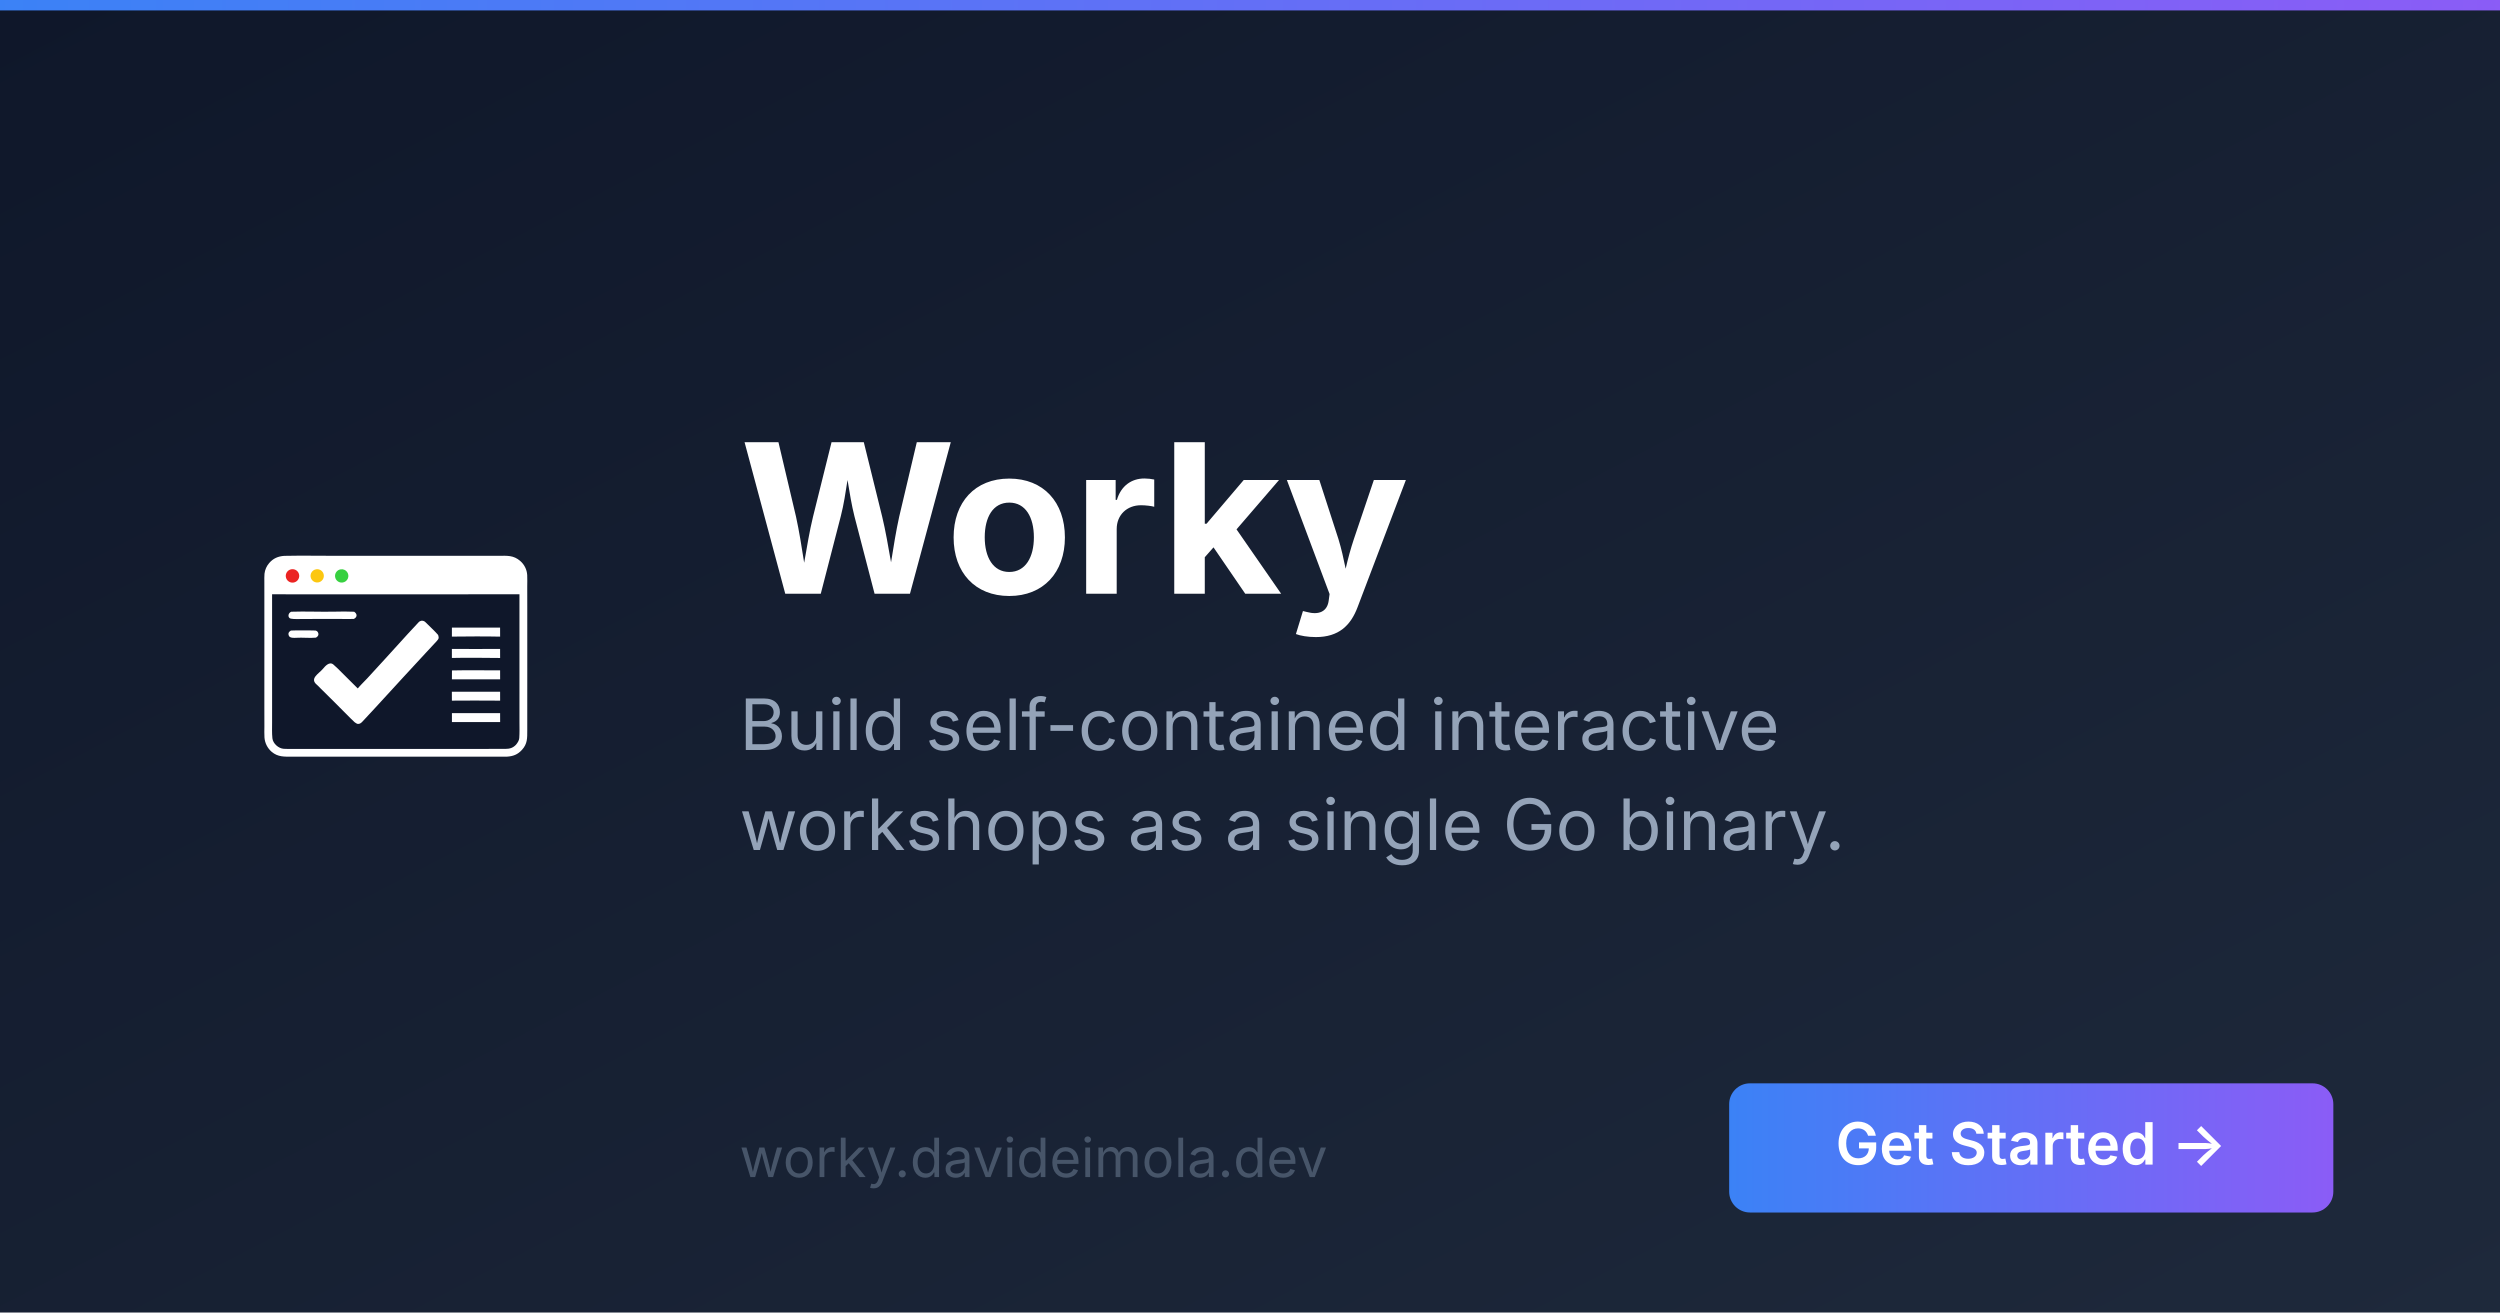
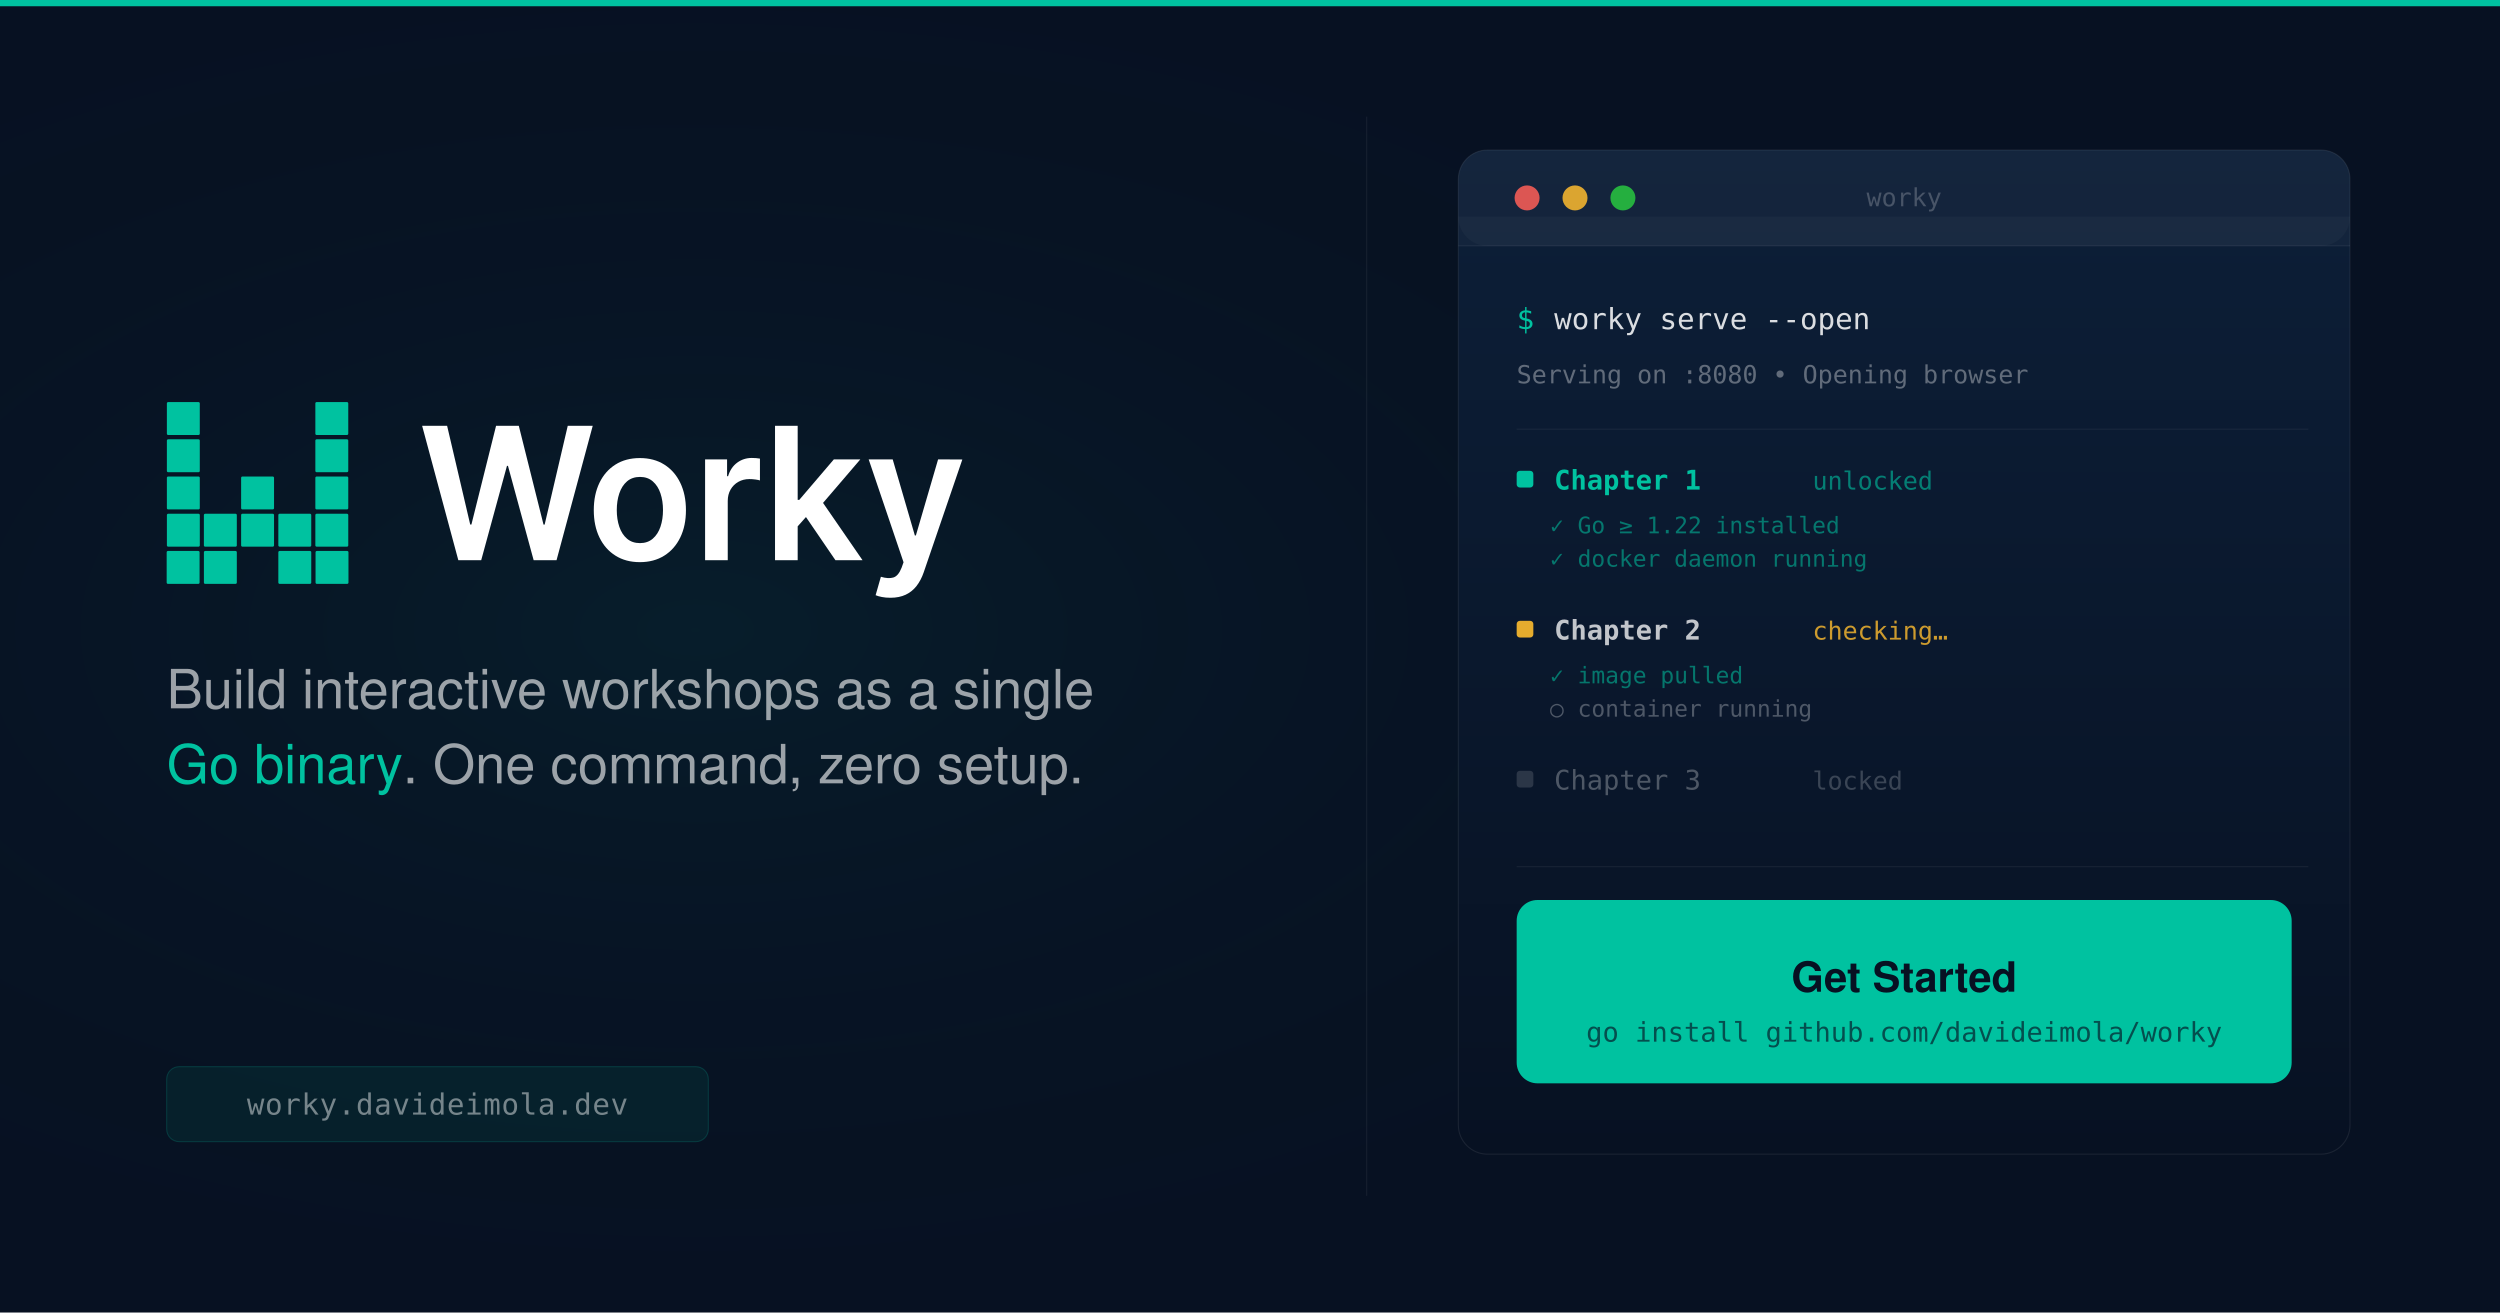
<svg xmlns="http://www.w3.org/2000/svg" width="1200" height="630" viewBox="0 0 1200 630">
  <defs>
-     <linearGradient id="bg" x1="0%" y1="0%" x2="100%" y2="100%">
-       <stop offset="0%" stop-color="#0f172a" />
-       <stop offset="100%" stop-color="#1e293b" />
-     </linearGradient>
-     <linearGradient id="accent" x1="0%" y1="0%" x2="100%" y2="0%">
-       <stop offset="0%" stop-color="#3b82f6" />
-       <stop offset="100%" stop-color="#8b5cf6" />
+     <radialGradient id="glow" cx="28%" cy="48%" r="55%">
+       <stop offset="0%" stop-color="#00C2A0" stop-opacity="0.07" />
+       <stop offset="100%" stop-color="#071122" stop-opacity="0" />
+     </radialGradient>
+     <linearGradient id="card-bg" x1="0%" y1="0%" x2="0%" y2="100%">
+       <stop offset="0%" stop-color="#0D1F38" />
+       <stop offset="100%" stop-color="#071122" />
    </linearGradient>
  </defs>
-   <rect width="1200" height="630" fill="url(#bg)" />
-   <rect x="0" y="0" width="1200" height="5" fill="url(#accent)" />
-   <g transform="translate(80, 205) scale(0.2148438)">
-     <path fill="white" d="M262.63 287.708C299.825 286.916 339.36 287.58 376.706 287.592L590.598 287.64L706.156 287.602L741.691 287.555C760.528 287.539 774.895 285.912 790.086 299.268C799.245 307.215 804.805 318.526 805.504 330.632C805.969 338.134 805.595 348.809 805.581 356.499L805.654 400.208L805.666 544.517L805.626 646.408L805.625 678.001C805.596 694.937 806.16 707.63 793.765 721.188C784.082 731.78 773.926 735.519 759.815 736.362L417.886 736.349L312.243 736.343L280.41 736.362C263.268 736.37 248.611 737.423 234.576 725.484C225.14 717.358 219.347 705.795 218.487 693.372C217.95 686.462 218.339 676.528 218.329 669.291L218.244 623.844L218.277 482.629L218.265 377.993L218.235 345.909C218.234 340.699 217.992 332.641 218.559 327.654C219.554 318.796 223.228 310.451 229.09 303.736C238.13 293.225 249.039 288.652 262.63 287.708Z" />
-     <path fill="#0f172a" d="M235.525 373.516C259.749 373.737 283.974 373.797 308.199 373.698L435.782 373.713L788.199 373.536L788.212 592.787L788.206 658.114C788.24 669.963 788.623 682.945 787.776 694.752C787.376 700.334 783.933 705.51 780.399 709.732C773.295 717.062 766.358 718.922 756.507 718.965C720.389 719.123 684.178 719.056 648.066 719.057L437.523 719.06L319.295 719.071L283.58 719.096C276.28 719.115 268.831 719.272 261.524 718.783C249.794 717.999 237.43 706.96 236.209 695.169C235.044 683.92 235.533 671.184 235.537 659.761L235.556 595.793L235.525 373.516Z" />
-     <path fill="white" d="M569.245 432.591C572.945 432.505 575.637 433.318 578.359 436.053C587.377 445.115 597.253 454.068 605.762 463.56C607.162 465.121 607.623 468.572 607.725 470.56C607.851 473.019 605.063 476.322 603.334 478.219C595.831 486.449 588.071 494.553 580.51 502.748L528.851 558.671L466.003 627.169C456.469 637.502 446.947 647.886 437.271 658.103C434.492 661.036 431.78 663.332 427.332 663.229C425.364 663.183 421.306 660.644 419.851 659.321C413.899 653.91 407.954 647.743 402.265 642.046L367.313 607.068L343.562 583.56C341.504 581.524 338.112 577.744 335.893 575.95C318.364 561.778 339.739 551.278 348.919 540.315C354.116 534.108 363.57 523.063 372.45 530.48C379.006 535.956 385.326 542.545 391.591 548.788L426.903 583.922C432.302 577.351 441.988 567.967 448.186 561.338C461.059 547.429 473.862 533.455 486.595 519.418L538.797 461.993C546.864 453.221 555.004 444.269 563.26 435.673C564.979 433.884 566.898 433.357 569.245 432.591Z" />
-     <path fill="white" d="M278.049 412.538C309.989 411.387 343.228 413.117 375.314 412.367C389.185 412.043 405.225 411.8 418.879 412.544C426.149 417.348 426.188 424.677 418.16 428.615C410.312 429.027 399.772 428.705 391.751 428.698L341.05 428.671L305.319 428.739C297.285 428.776 284.965 429.479 277.503 428.017C270.344 426.616 270.16 416.354 278.049 412.538Z" />
-     <path fill="white" d="M637.21 495.607C673.117 495.846 709.025 495.842 744.931 495.596C745.041 502.294 744.983 509.163 745.005 515.876C710.254 515.629 671.802 514.965 637.222 515.813C637.063 509.205 637.186 502.245 637.21 495.607Z" />
-     <path fill="white" d="M637.308 639.054L744.967 639.039L745.047 658.995L637.341 659.008L637.308 639.054Z" />
-     <path fill="white" d="M637.285 448.005L744.915 447.935C745.022 454.635 744.975 461.469 744.997 468.18C710.55 467.413 671.789 467.706 637.238 468.112L637.285 448.005Z" />
-     <path fill="white" d="M637.395 543.704C672.293 542.851 709.843 543.574 744.972 543.538L745.012 563.616L637.304 563.539C637.258 556.927 637.288 550.315 637.395 543.704Z" />
-     <path fill="white" d="M645.125 591.249L744.953 591.303L745.028 611.252L738.792 611.187C705.223 611.134 670.745 610.674 637.247 611.183L637.162 591.31L645.125 591.249Z" />
-     <path fill="white" d="M277.517 454.585C284.92 454.034 293.063 454.36 300.596 454.303C310.956 454.225 321.706 454.068 332.056 454.527C334.098 454.618 336.729 456.318 337.713 458.093C340.761 463.593 338.344 467.537 333.636 470.427C320.216 471.894 303.124 469.799 289.439 470.766C284.886 471.088 275.764 471.455 273.384 466.878C270.553 461.431 272.513 457.568 277.517 454.585Z" />
-     <path fill="#EB2322" d="M279.401 317.535C287.647 316.584 295.106 322.487 296.074 330.731C297.042 338.974 291.154 346.445 282.913 347.43C274.648 348.418 267.151 342.509 266.18 334.242C265.209 325.975 271.133 318.49 279.401 317.535Z" />
-     <path fill="#FCC710" d="M334.401 317.618C342.436 316.591 349.815 322.18 351.002 330.192C352.19 338.205 346.748 345.694 338.761 347.04C333.451 347.935 328.072 345.89 324.698 341.694C321.323 337.498 320.48 331.806 322.493 326.812C324.506 321.818 329.06 318.302 334.401 317.618Z" />
-     <path fill="#37D040" d="M389.067 317.745C394.383 317.025 399.677 319.216 402.93 323.483C406.182 327.75 406.892 333.435 404.789 338.371C402.685 343.306 398.093 346.732 392.762 347.341C384.639 348.27 377.283 342.485 376.27 334.372C375.256 326.259 380.964 318.842 389.067 317.745Z" />
+   <rect width="1200" height="630" fill="#071122" />
+   <rect width="1200" height="630" fill="url(#glow)" />
+   <rect x="0" y="0" width="1200" height="3" fill="#00C2A0" />
+   <line x1="656" y1="56" x2="656" y2="574" stroke="rgba(255,255,255,0.06)" stroke-width="0.5" />
+   <g transform="translate(80, 193) scale(1.08)">
+     <rect fill="#00C2A0" x=".09" y="16.54" width="14.63" height="14.63" rx=".57" />
+     <rect fill="#00C2A0" x=".09" y="33.08" width="14.63" height="14.63" rx=".57" />
+     <path fill="#00C2A0" d="M.67,49.63h13.49c.32,0,.57.26.57.57v13.49c0,.32-.26.57-.57.57H.67c-.32,0-.57-.26-.57-.57v-13.49c0-.32.26-.57.57-.57Z" />
+     <rect fill="#00C2A0" x="16.54" y="49.63" width="14.64" height="14.64" rx=".57" />
+     <path fill="#00C2A0" d="M33.66,49.63h13.49c.32,0,.57.26.57.57v13.49c0,.32-.26.57-.57.57h-13.49c-.32,0-.57-.26-.57-.57v-13.49c0-.32.26-.57.57-.57Z" />
+     <rect fill="#00C2A0" x="33.09" y="33.08" width="14.63" height="14.63" rx=".57" />
+     <rect fill="#00C2A0" x="0" y="66.17" width="14.63" height="14.63" rx=".57" />
+     <path fill="#00C2A0" d="M17.12,66.17h13.49c.32,0,.57.26.57.57v13.49c0,.32-.26.57-.57.57h-13.49c-.32,0-.57-.26-.57-.57v-13.49c0-.32.26-.57.57-.57Z" />
+     <rect fill="#00C2A0" x="66.08" y="16.54" width="14.63" height="14.63" rx=".57" />
+     <rect fill="#00C2A0" x=".09" y="0" width="14.63" height="14.63" rx=".57" />
+     <rect fill="#00C2A0" x="66.08" y="0" width="14.63" height="14.63" rx=".57" />
+     <rect fill="#00C2A0" x="66.08" y="33.08" width="14.63" height="14.63" rx=".57" />
+     <path fill="#00C2A0" d="M66.65,49.63h13.49c.32,0,.57.26.57.57v13.49c0,.32-.26.57-.57.57h-13.49c-.32,0-.57-.26-.57-.57v-13.49c0-.32.26-.57.57-.57Z" />
+     <path fill="#00C2A0" d="M50.2,49.63h13.49c.32,0,.57.26.57.57v13.49c0,.32-.26.57-.57.57h-13.49c-.32,0-.57-.26-.57-.57v-13.49c0-.32.26-.57.57-.57Z" />
+     <rect fill="#00C2A0" x="66.17" y="66.17" width="14.63" height="14.63" rx=".57" />
+     <rect fill="#00C2A0" x="49.63" y="66.17" width="14.63" height="14.63" rx=".57" />
+     <path fill="#ffffff" d="M129.62,70.26l-16.08-59.72h11.1l10.27,43.89h.53l10.96-43.89h10.1l10.99,43.92h.5l10.27-43.92h11.1l-16.08,59.72h-10.18l-11.41-41.91h-.45l-11.44,41.91h-10.18Z" />
+     <path fill="#ffffff" d="M210.31,71.14c-4.17,0-7.79-.96-10.85-2.89-3.06-1.92-5.43-4.62-7.11-8.08-1.68-3.46-2.52-7.5-2.52-12.13s.84-8.68,2.52-12.16c1.68-3.48,4.05-6.18,7.11-8.11s6.68-2.89,10.85-2.89,7.79.96,10.85,2.89,5.43,4.63,7.11,8.11c1.68,3.48,2.52,7.53,2.52,12.16s-.84,8.67-2.52,12.13c-1.68,3.46-4.05,6.15-7.11,8.08-3.06,1.92-6.68,2.89-10.85,2.89ZM210.37,62.68c2.26,0,4.16-.66,5.68-1.97,1.52-1.31,2.66-3.08,3.41-5.29.75-2.22,1.13-4.68,1.13-7.41s-.38-5.22-1.13-7.45c-.75-2.23-1.89-4-3.41-5.32-1.52-1.32-3.41-1.98-5.68-1.98s-4.24.66-5.77,1.98c-1.53,1.32-2.67,3.1-3.42,5.32-.75,2.23-1.13,4.71-1.13,7.45s.38,5.19,1.13,7.41c.75,2.22,1.89,3.98,3.42,5.29,1.53,1.31,3.45,1.97,5.77,1.97Z" />
+     <path fill="#ffffff" d="M239.3,70.26V25.47h9.77v7.46h.45c.78-2.58,2.12-4.58,4.02-5.99s4.08-2.11,6.52-2.11c.56,0,1.18.02,1.88.07.7.05,1.27.12,1.74.22v9.71c-.43-.16-1.1-.3-2.02-.42-.92-.13-1.8-.19-2.66-.19-1.84,0-3.48.41-4.94,1.24-1.46.83-2.6,1.97-3.44,3.43-.83,1.46-1.25,3.14-1.25,5.04v26.33h-10.07Z" />
+     <path fill="#ffffff" d="M270.38,70.26V10.54h10.07v59.72h-10.07ZM279.57,56.21l-.03-12.74h1.61l15.36-17.99h11.77l-18.89,22.05h-2.09l-7.73,8.69ZM297.21,70.26l-13.91-20.38,6.79-7.44,19.17,27.82h-12.05Z" />
+     <path fill="#ffffff" d="M321.66,86.97c-1.37,0-2.64-.11-3.8-.34s-2.08-.49-2.77-.8l2.34-8.19c2.19.66,4.03.77,5.52.33s2.72-1.89,3.69-4.36l.86-2.42-15.5-45.73h10.68l9.85,33.83h.45l9.88-33.83,10.77.06-17.17,50.16c-.8,2.33-1.86,4.35-3.17,6.04-1.32,1.69-2.93,2.99-4.83,3.89s-4.17,1.36-6.8,1.36Z" />
  </g>
-   <text x="355" y="285" font-family="system-ui, -apple-system, BlinkMacSystemFont, 'Segoe UI', sans-serif" font-size="100" font-weight="700" fill="white">Worky</text>
-   <text x="355" y="360" font-family="system-ui, -apple-system, BlinkMacSystemFont, 'Segoe UI', sans-serif" font-size="34" fill="#94a3b8">Build self-contained interactive</text>
-   <text x="355" y="408" font-family="system-ui, -apple-system, BlinkMacSystemFont, 'Segoe UI', sans-serif" font-size="34" fill="#94a3b8">workshops as a single Go binary.</text>
-   <text x="355" y="565" font-family="system-ui, -apple-system, BlinkMacSystemFont, 'Segoe UI', sans-serif" font-size="26" fill="#475569">worky.davideimola.dev</text>
-   <rect x="830" y="520" width="290" height="62" rx="10" fill="url(#accent)" />
-   <text x="975" y="559" font-family="system-ui, -apple-system, BlinkMacSystemFont, 'Segoe UI', sans-serif" font-size="28" font-weight="600" fill="white" text-anchor="middle">Get Started →</text>
+   <text x="80" y="340" font-family="Helvetica Neue,Helvetica,Arial,sans-serif" font-size="26" fill="rgba(255,255,255,0.6)">Build interactive workshops as a single</text>
+   <text x="80" y="376" font-family="Helvetica Neue,Helvetica,Arial,sans-serif" font-size="26" fill="rgba(255,255,255,0.6)">
+     <tspan fill="#00C2A0" font-weight="500">Go binary</tspan>. One command, zero setup.</text>
+   <rect x="80" y="512" width="260" height="36" rx="6" fill="rgba(0,194,160,0.08)" stroke="rgba(0,194,160,0.2)" stroke-width="0.5" />
+   <text x="210" y="535" font-family="monospace" font-size="14" fill="rgba(255,255,255,0.45)" text-anchor="middle" letter-spacing="0.3">worky.davideimola.dev</text>
+   <rect x="700" y="72" width="428" height="482" rx="14" fill="url(#card-bg)" stroke="rgba(255,255,255,0.08)" stroke-width="0.5" />
+   <rect x="700" y="72" width="428" height="46" rx="14" fill="rgba(255,255,255,0.03)" />
+   <rect x="700" y="104" width="428" height="14" fill="rgba(255,255,255,0.03)" />
+   <line x1="700" y1="118" x2="1128" y2="118" stroke="rgba(255,255,255,0.07)" stroke-width="0.5" />
+   <circle cx="733" cy="95" r="6" fill="#FF5F57" opacity="0.85" />
+   <circle cx="756" cy="95" r="6" fill="#FEBC2E" opacity="0.85" />
+   <circle cx="779" cy="95" r="6" fill="#28C840" opacity="0.85" />
+   <text x="914" y="99" font-family="monospace" font-size="12" fill="rgba(255,255,255,0.22)" text-anchor="middle">worky</text>
+   <text x="728" y="158" font-family="monospace" font-size="14" fill="#00C2A0">$</text>
+   <text x="746" y="158" font-family="monospace" font-size="14" fill="rgba(255,255,255,0.85)">worky serve --open</text>
+   <text x="728" y="184" font-family="monospace" font-size="12" fill="rgba(255,255,255,0.35)">Serving on :8080  •  Opening browser</text>
+   <line x1="728" y1="206" x2="1108" y2="206" stroke="rgba(255,255,255,0.06)" stroke-width="0.5" />
+   <rect x="728" y="226" width="8" height="8" rx="1.5" fill="#00C2A0" />
+   <text x="746" y="235" font-family="monospace" font-size="13" fill="#00C2A0" font-weight="600">Chapter 1</text>
+   <text x="870" y="235" font-family="monospace" font-size="12" fill="rgba(0,194,160,0.6)">unlocked</text>
+   <text x="744" y="256" font-family="monospace" font-size="11" fill="rgba(0,194,160,0.55)">  ✓  Go ≥ 1.22 installed</text>
+   <text x="744" y="272" font-family="monospace" font-size="11" fill="rgba(0,194,160,0.55)">  ✓  docker daemon running</text>
+   <rect x="728" y="298" width="8" height="8" rx="1.5" fill="#FEBC2E" opacity="0.9" />
+   <text x="746" y="307" font-family="monospace" font-size="13" fill="rgba(255,255,255,0.75)" font-weight="600">Chapter 2</text>
+   <text x="870" y="307" font-family="monospace" font-size="12" fill="#FEBC2E" opacity="0.8">checking…</text>
+   <text x="744" y="328" font-family="monospace" font-size="11" fill="rgba(0,194,160,0.55)">  ✓  image pulled</text>
+   <text x="744" y="344" font-family="monospace" font-size="11" fill="rgba(255,255,255,0.28)">  ○  container running</text>
+   <rect x="728" y="370" width="8" height="8" rx="1.5" fill="rgba(255,255,255,0.14)" />
+   <text x="746" y="379" font-family="monospace" font-size="13" fill="rgba(255,255,255,0.28)">Chapter 3</text>
+   <text x="870" y="379" font-family="monospace" font-size="12" fill="rgba(255,255,255,0.2)">locked</text>
+   <line x1="728" y1="416" x2="1108" y2="416" stroke="rgba(255,255,255,0.06)" stroke-width="0.5" />
+   <rect x="728" y="432" width="372" height="88" rx="10" fill="#00C2A0" />
+   <text x="914" y="476" font-family="Helvetica Neue,Helvetica,Arial,sans-serif" font-size="20" font-weight="600" fill="#071122" text-anchor="middle">Get Started</text>
+   <text x="914" y="500" font-family="monospace" font-size="13" fill="rgba(7,17,34,0.65)" text-anchor="middle">go install github.com/davideimola/worky</text>
</svg>
